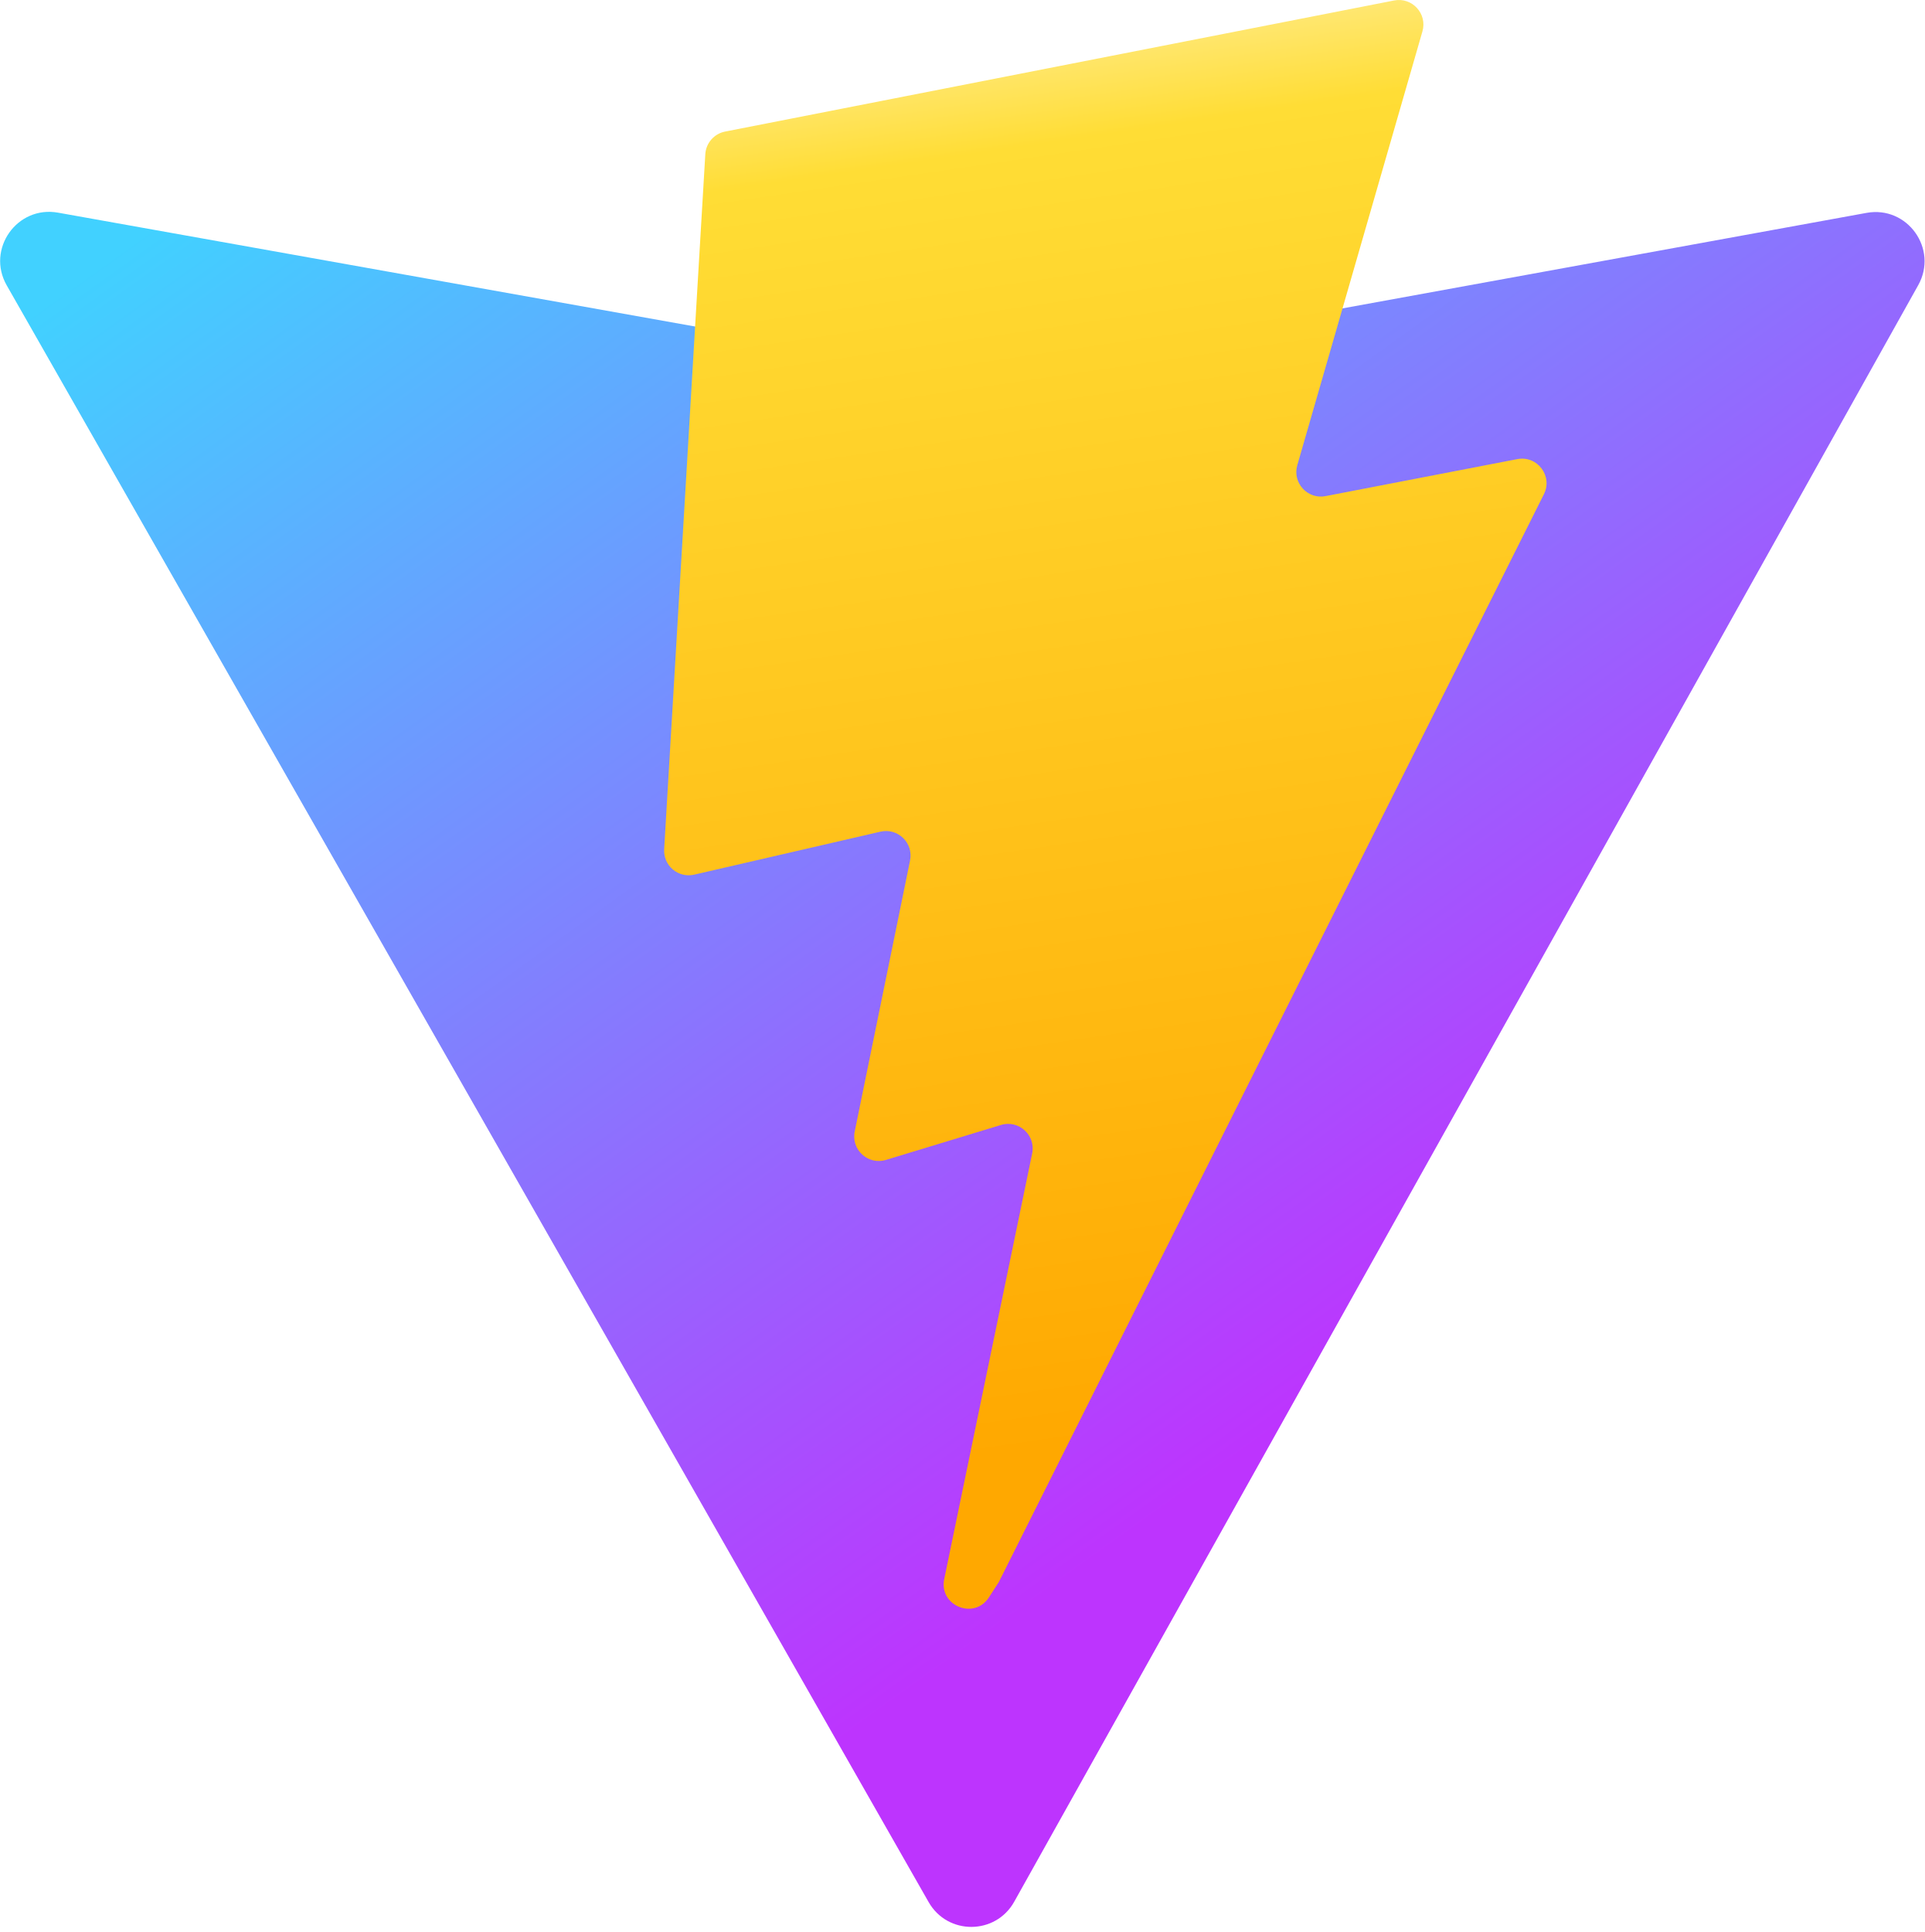
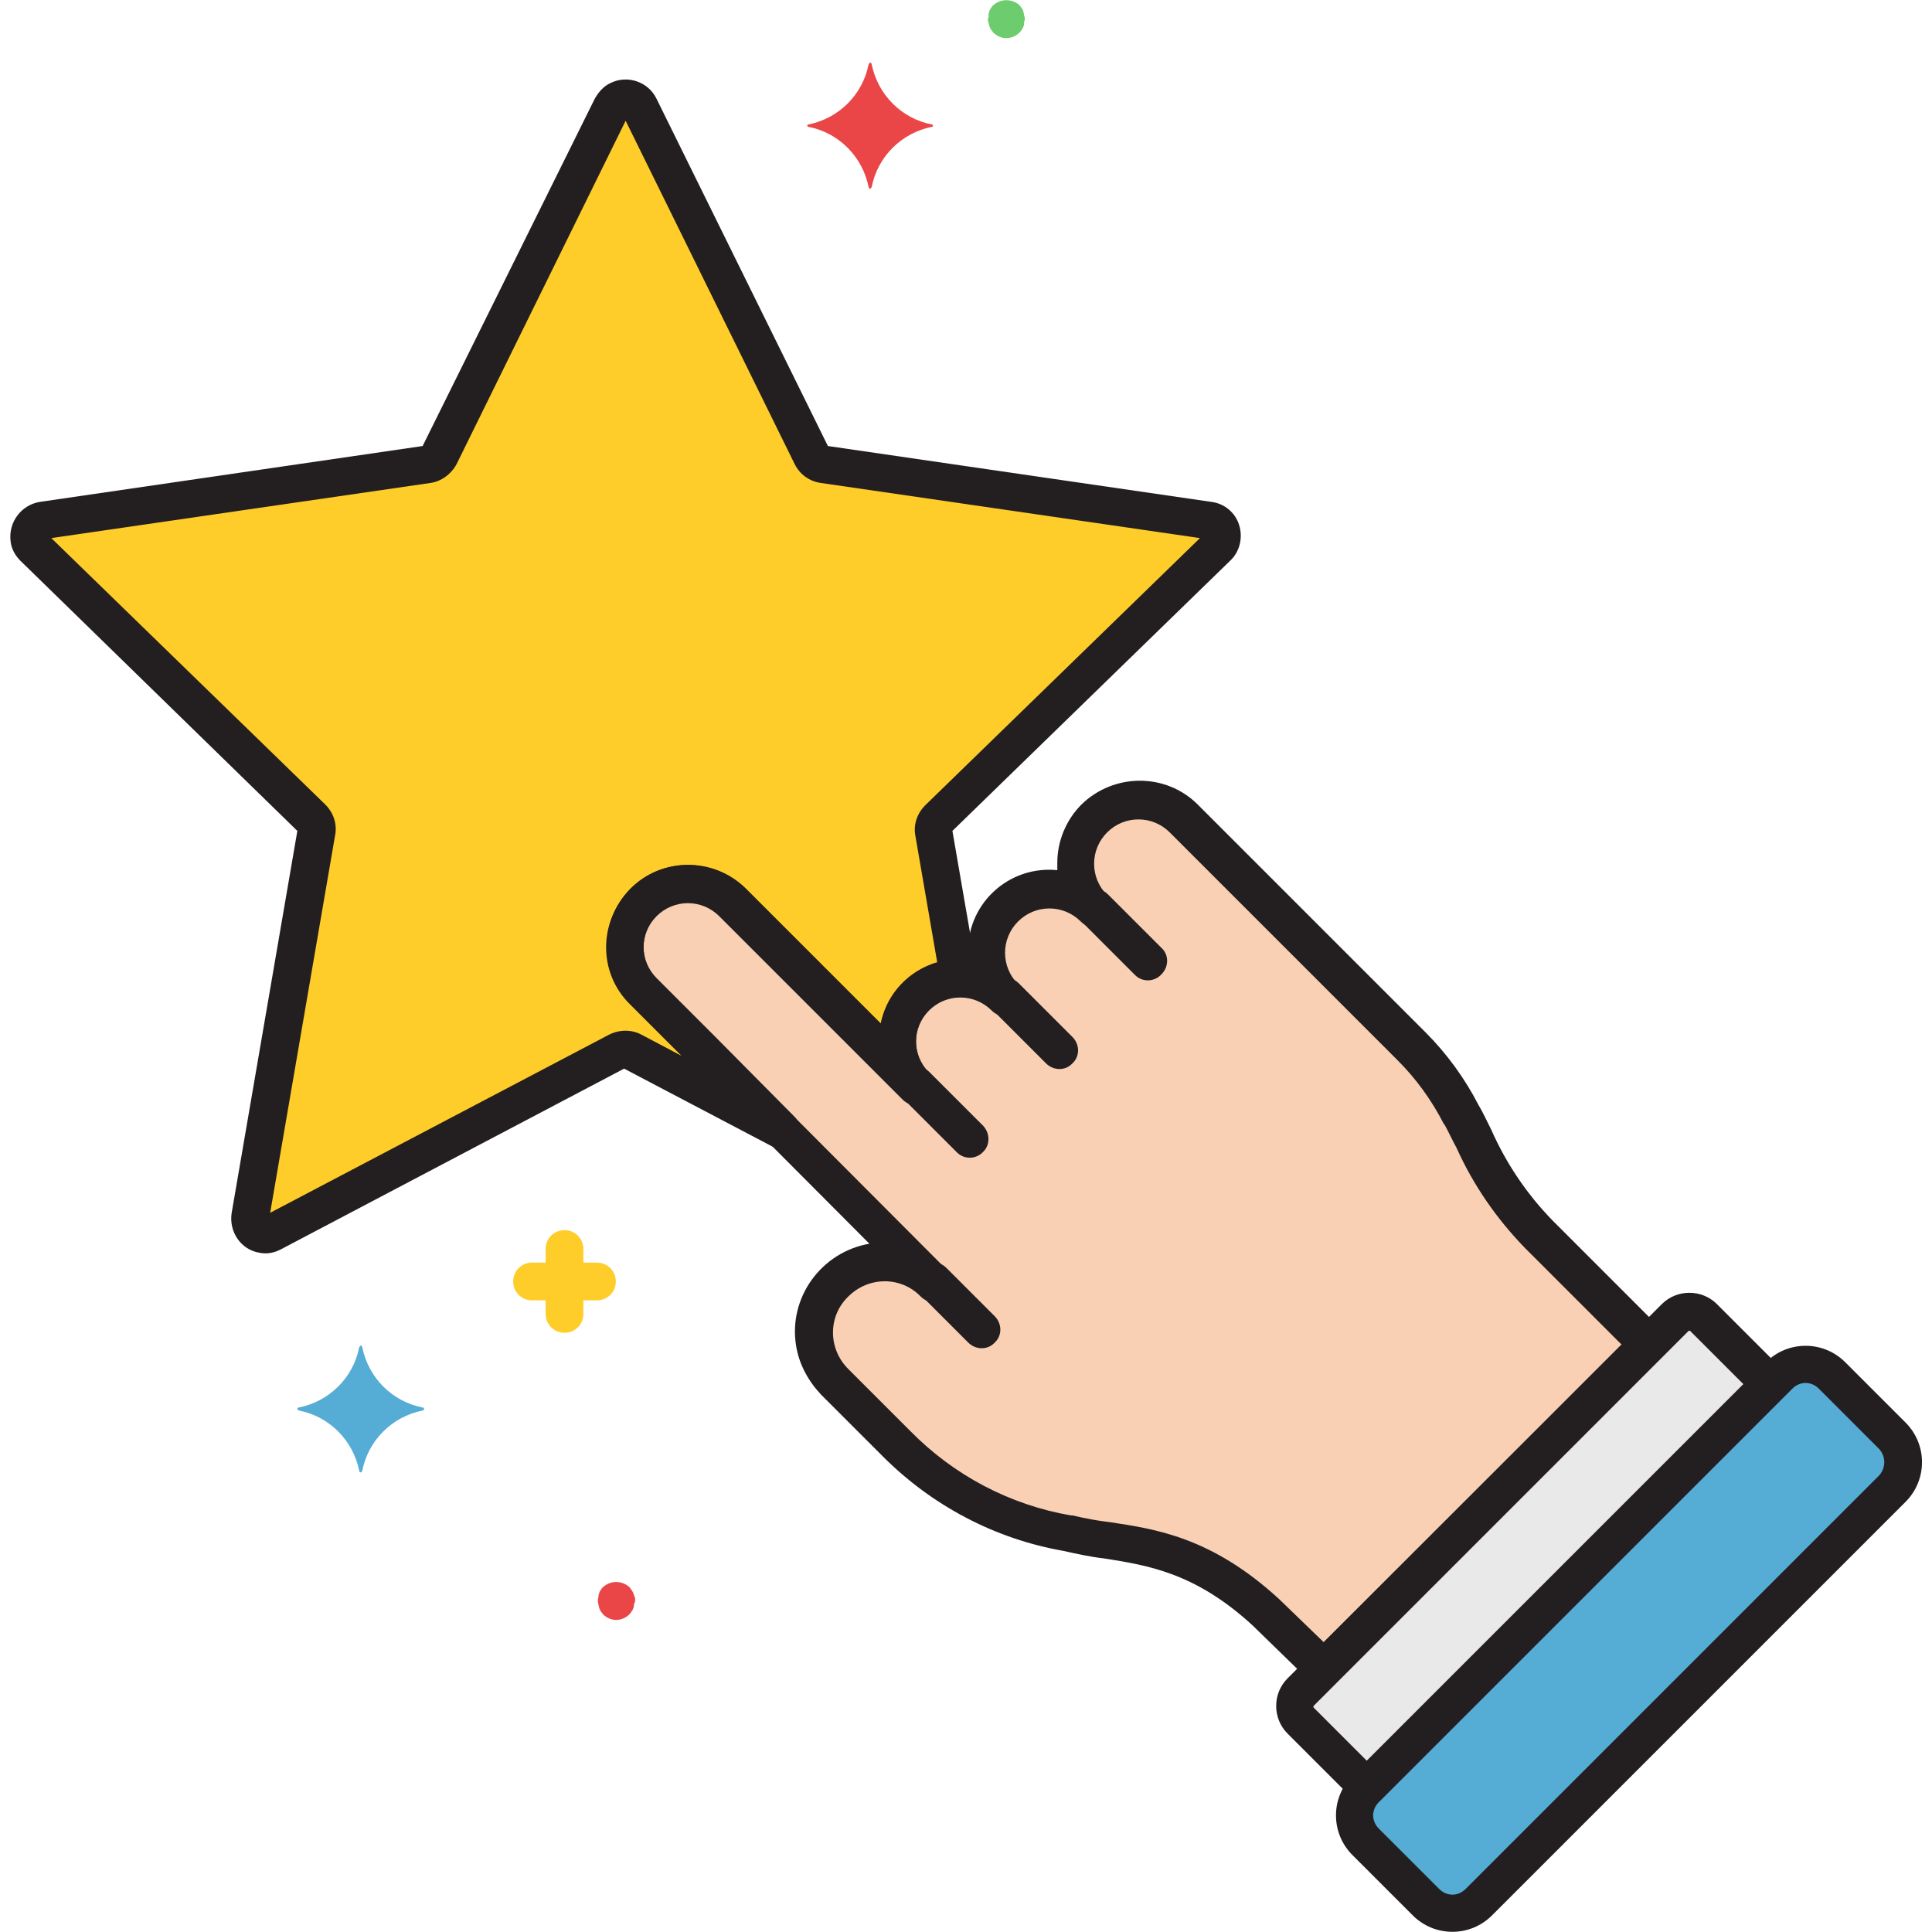
- <svg xmlns="http://www.w3.org/2000/svg" aria-hidden="true" role="img" class="iconify iconify--logos" width="31.88" height="32" preserveAspectRatio="xMidYMid meet" viewBox="0 0 256 257">
-   <defs>
-     <linearGradient id="IconifyId1813088fe1fbc01fb466" x1="-.828%" x2="57.636%" y1="7.652%" y2="78.411%">
-       <stop offset="0%" stop-color="#41D1FF" />
-       <stop offset="100%" stop-color="#BD34FE" />
-     </linearGradient>
-     <linearGradient id="IconifyId1813088fe1fbc01fb467" x1="43.376%" x2="50.316%" y1="2.242%" y2="89.03%">
-       <stop offset="0%" stop-color="#FFEA83" />
-       <stop offset="8.333%" stop-color="#FFDD35" />
-       <stop offset="100%" stop-color="#FFA800" />
-     </linearGradient>
-   </defs>
-   <path fill="url(#IconifyId1813088fe1fbc01fb466)" d="M255.153 37.938L134.897 252.976c-2.483 4.44-8.862 4.466-11.382.048L.875 37.958c-2.746-4.814 1.371-10.646 6.827-9.67l120.385 21.517a6.537 6.537 0 0 0 2.322-.004l117.867-21.483c5.438-.991 9.574 4.796 6.877 9.62Z" />
-   <path fill="url(#IconifyId1813088fe1fbc01fb467)" d="M185.432.063L96.44 17.501a3.268 3.268 0 0 0-2.634 3.014l-5.474 92.456a3.268 3.268 0 0 0 3.997 3.378l24.777-5.718c2.318-.535 4.413 1.507 3.936 3.838l-7.361 36.047c-.495 2.426 1.782 4.5 4.151 3.78l15.304-4.649c2.372-.72 4.652 1.36 4.15 3.788l-11.698 56.621c-.732 3.542 3.979 5.473 5.943 2.437l1.313-2.028l72.516-144.72c1.215-2.423-.88-5.186-3.54-4.672l-25.505 4.922c-2.396.462-4.435-1.77-3.759-4.114l16.646-57.705c.677-2.35-1.37-4.583-3.769-4.113Z" />
+ <svg xmlns="http://www.w3.org/2000/svg" version="1.1" id="Layer_1" x="0" y="0" viewBox="0 0 256 256" style="enable-background:new 0 0 256 256" xml:space="preserve">
+   <style>.st1{fill:#55acd5}.st3{fill:#ffcd29}.st5{fill:#ea4647}.st6{fill:#231f20}</style>
+   <g id="Layer_13">
+     <path d="M225.8 174.6c-1.1-1.1-2.8-1.1-3.8 0l-49.6 49.6c-1.1 1.1-1.1 2.8 0 3.8l8.8 8.8 53.4-53.4-8.8-8.8z" style="fill:#e9e9ea" />
+     <path class="st1" d="m250.7 190.3-8-8c-1.9-1.9-5.1-1.9-7 0L180.9 237c-1.9 1.9-1.9 5.1 0 7l8 8c1.9 1.9 5.1 1.9 7 0l54.8-54.8c2-1.9 2-5 0-6.9z" />
+     <path d="M203.9 163.5c-6.1-6.1-7.9-11.7-10.3-15.9-1.7-3.3-3.9-6.4-6.6-9l-30.2-30.2c-3.3-3.3-8.6-3.3-11.8 0s-3.3 8.6 0 11.8c-3.3-3.3-8.6-3.3-11.8 0s-3.3 8.6 0 11.8c-3.3-3.3-8.6-3.3-11.8 0s-3.3 8.6 0 11.8l-24.3-24.3c-3.3-3.2-8.5-3.2-11.8 0-3.2 3.3-3.2 8.5 0 11.8l38.5 38.6c-3.6-3.6-9.5-3.6-13.2 0s-3.6 9.5 0 13.2l8.2 8.2c6.2 6.2 14.1 10.3 22.6 11.9 7 1.9 15.4.5 26.3 10.6l7.6 7.4 43.1-43.1-14.5-14.6z" style="fill:#f9d0b4" />
+     <path class="st3" d="M161.3 72.5c.8-.8.8-2.1 0-3-.3-.3-.7-.5-1.2-.6l-51-7.4c-.7-.1-1.3-.5-1.6-1.1L84.7 14.2c-.5-1-1.8-1.5-2.8-.9-.4.2-.7.5-.9.9L58.2 60.4c-.3.6-.9 1-1.6 1.1l-51 7.4c-1.1.2-1.9 1.2-1.8 2.4.1.5.3.9.6 1.2l36.9 36c.5.5.7 1.2.6 1.8l-8.7 50.8c-.2 1.1.6 2.2 1.7 2.4.5.1.9 0 1.3-.2l45.6-24c.6-.3 1.3-.3 1.9 0l19.8 10.4-18.4-18.4c-3.2-3.3-3.2-8.6.1-11.8 3.2-3.2 8.4-3.2 11.7 0l24.3 24.3c-3.3-3.3-3.3-8.5 0-11.8 1.5-1.5 3.5-2.4 5.7-2.5l-3.3-19.3c-.1-.7.1-1.4.6-1.8l37.1-35.9zM79.1 167.3h-1.8v-1.8c0-1.4-1.1-2.5-2.5-2.5s-2.5 1.1-2.5 2.5v1.8h-1.8c-1.4 0-2.5 1.1-2.5 2.5s1.1 2.5 2.5 2.5h1.8v1.8c0 1.4 1.1 2.5 2.5 2.5s2.5-1.1 2.5-2.5v-1.8h1.8c1.4 0 2.5-1.1 2.5-2.5s-1.1-2.5-2.5-2.5z" />
+     <path d="M135.7 2c0-.2-.1-.3-.1-.5-.1-.2-.1-.3-.2-.4-.1-.1-.2-.3-.3-.4-1-.9-2.5-.9-3.5 0-.1.1-.2.2-.3.4-.1.1-.2.3-.2.4-.1.2-.1.3-.1.5s0 .3-.1.5c0 .2 0 .3.1.5 0 .2.1.3.1.5.1.1.1.3.2.4.1.1.2.3.3.4 1 1 2.5 1 3.5 0 .1-.1.2-.2.3-.4.1-.1.2-.3.2-.4.1-.1.1-.3.1-.5s.1-.3.1-.5-.1-.4-.1-.5z" style="fill:#6dcc6d" />
+     <path class="st5" d="M84.1 211.6c-.1-.3-.2-.6-.4-.9-.1-.1-.2-.3-.3-.4-1-.9-2.5-.9-3.5 0-.1.1-.2.2-.3.4-.1.1-.2.3-.2.4-.1.2-.1.3-.1.5-.1.3-.1.7 0 1 0 .2.1.3.1.5.1.1.1.3.2.4.1.1.2.3.3.4 1 1 2.5 1 3.5 0 .1-.1.2-.2.3-.4.1-.1.2-.3.2-.4.1-.1.1-.3.1-.5.2-.4.2-.7.1-1zM123.5 16.5c-4.1-.8-7.2-4-8-8 0-.1-.1-.2-.2-.2s-.1.1-.2.2c-.8 4.1-4 7.2-8 8-.1 0-.2.1-.1.2 0 .1.1.1.1.1 4.1.8 7.2 4 8 8 0 .1.1.2.2.2s.1-.1.2-.2c.8-4.1 4-7.2 8-8 .1 0 .2-.1.1-.2 0 0 0-.1-.1-.1z" />
+     <path class="st1" d="M56 186.5c-4.1-.8-7.2-4-8-8 0-.1-.1-.2-.2-.2s-.1.1-.2.2c-.8 4.1-4 7.2-8 8-.1 0-.2.1-.2.2s.1.1.2.2c4.1.8 7.2 4 8 8 0 .1.1.2.2.2s.1-.1.2-.2c.8-4.1 4-7.2 8-8 .1 0 .2-.1.2-.2s-.1-.2-.2-.2z" />
+     <path class="st6" d="m236.3 181.6-8.8-8.8c-2-2-5.3-2-7.3 0l-49.6 49.6c-2 2-2 5.3 0 7.3l8.8 8.8c1 1 2.6 1 3.5 0l53.4-53.4c1-.9 1-2.5 0-3.5.1 0 .1 0 0 0zm-55.2 51.7-7-7c-.1-.1-.1-.2 0-.3l49.6-49.6c.1-.1.2-.1.3 0l7 7-49.9 49.9zM131.8 174.4l-6.4-6.4c-1-1-2.6-1-3.5 0-1 1-1 2.5 0 3.5l6.4 6.4c1 1 2.6 1 3.5 0 1-.9 1-2.5 0-3.5.1 0 0 0 0 0zM130.3 149.2l-7.1-7.1c-1-1-2.6-1-3.5 0-1 1-1 2.5 0 3.5l7.1 7.1c1 1 2.6.9 3.5-.1.9-.9.9-2.4 0-3.4zM142.1 137.4l-7.1-7.1c-1-1-2.6-1-3.5 0-1 1-1 2.5 0 3.5l7.1 7.1c1 1 2.6 1 3.5 0 1-.9 1-2.5 0-3.5zM153.9 125.6l-7.1-7.1c-1-1-2.6-.9-3.5.1-.9 1-.9 2.5 0 3.5l7.1 7.1c1 1 2.6.9 3.5-.1 1-1 1-2.6 0-3.5z" />
+     <path class="st6" d="m252.5 188.5-8-8c-2.9-2.9-7.6-2.9-10.5 0l-54.8 54.8c-2.9 2.9-2.9 7.6 0 10.5l8 8c2.9 2.9 7.6 2.9 10.5 0l54.8-54.8c2.9-2.9 2.9-7.6 0-10.5zm-3.5 7-54.8 54.8c-1 1-2.5 1-3.5 0l-8-8c-1-1-1-2.5 0-3.5l54.8-54.8c1-1 2.5-1 3.5 0l8 8c.9 1 .9 2.5 0 3.5zM220.3 176.3l-14.6-14.6c-3.4-3.5-6.1-7.5-8.1-12-.6-1.2-1.1-2.3-1.7-3.3-1.8-3.5-4.2-6.8-7-9.6l-30.2-30.2c-4.2-4.2-11.1-4.2-15.4 0-2 2-3.2 4.8-3.2 7.7v1c-6-.6-11.3 3.8-11.8 9.8v2c-5.5-.5-10.5 3.1-11.6 8.5l-17.9-17.9c-4.3-4.2-11.1-4.1-15.3.1-4.1 4.2-4.1 11 0 15.2l31.7 31.8c-6.4 1.1-10.8 7.2-9.7 13.6.4 2.4 1.6 4.6 3.3 6.4l8.2 8.2c6.5 6.5 14.8 10.9 23.9 12.5 1.8.4 3.6.8 5.4 1 5.6.9 12 1.8 19.7 8.9l7.6 7.4c1 1 2.5.9 3.5 0l43.1-43.1c1-.8 1-2.4.1-3.4zm-44.9 41.3-5.9-5.7c-8.9-8.2-16.4-9.3-22.4-10.2-1.7-.2-3.3-.5-5-.9h-.2c-8.1-1.4-15.5-5.3-21.3-11.2l-8.2-8.2c-2.7-2.7-2.7-7 0-9.6 2.7-2.7 7-2.7 9.6 0 1 1 2.6 1 3.5 0 1-1 1-2.5 0-3.5L87 129.7c-2.3-2.3-2.3-6 0-8.3 2.3-2.3 6-2.3 8.3 0l24.3 24.3c1 1 2.6 1 3.5 0 1-1 1-2.6 0-3.5-2.3-2.3-2.3-6 0-8.3 2.3-2.3 6-2.3 8.3 0 1 1 2.6 1 3.5 0 1-1 1-2.5 0-3.5-2.3-2.3-2.3-6 0-8.3 2.3-2.3 6-2.3 8.3 0 1 1 2.5 1 3.5.1 1-1 1-2.5.1-3.5l-.1-.1c-2.3-2.3-2.3-6 0-8.3 2.3-2.3 6-2.3 8.3 0l30.2 30.2c2.5 2.5 4.5 5.3 6.1 8.4 0 0 0 .1.1.1.5.9 1 2 1.6 3.1 2.2 4.9 5.3 9.4 9.1 13.3l12.8 12.8-39.5 39.4z" />
+     <path class="st6" d="M164.2 69.6c-.5-1.7-2-2.9-3.7-3.1l-50.8-7.4-22.7-46c-1.1-2.3-3.9-3.2-6.1-2.1-.9.4-1.6 1.2-2.1 2.1L56 59.1 5.3 66.5c-2.5.4-4.2 2.7-3.9 5.2.1 1 .6 1.9 1.3 2.6l36.7 35.8-8.7 50.6c-.4 2.5 1.2 4.9 3.7 5.3 1 .2 2 0 2.9-.5l45.4-23.9 19.6 10.3c1.2.6 2.7.2 3.4-1 .5-1 .3-2.2-.4-2.9l-10.5-10.6-7.8-7.8c-2.3-2.3-2.3-6 0-8.3 2.3-2.3 6-2.3 8.3 0l24.3 24.3c1 1 2.6 1 3.5 0 1-1 1-2.5 0-3.5-2.3-2.3-2.3-6 0-8.3 1.1-1.1 2.5-1.7 4-1.7 1.4 0 2.5-1.2 2.4-2.6v-.3l-3.3-19.1L163 74.3c1.3-1.2 1.7-3.1 1.2-4.7zm-41.6 37.1c-1.1 1.1-1.6 2.6-1.3 4.1l2.9 16.8c-3.8 1.1-6.6 4.2-7.5 8.1l-17.9-17.9c-4.2-4.2-11.1-4.3-15.3 0s-4.3 11.1 0 15.3l6.8 6.8-5.3-2.8c-1.3-.7-2.9-.7-4.3 0l-44.9 23.6 8.6-50c.3-1.5-.2-3-1.3-4.1L6.8 71.3 57 64c1.5-.2 2.8-1.2 3.5-2.5L82.9 16l22.4 45.5c.7 1.4 2 2.3 3.5 2.5l50.2 7.3-36.4 35.4z" />
+   </g>
</svg>
